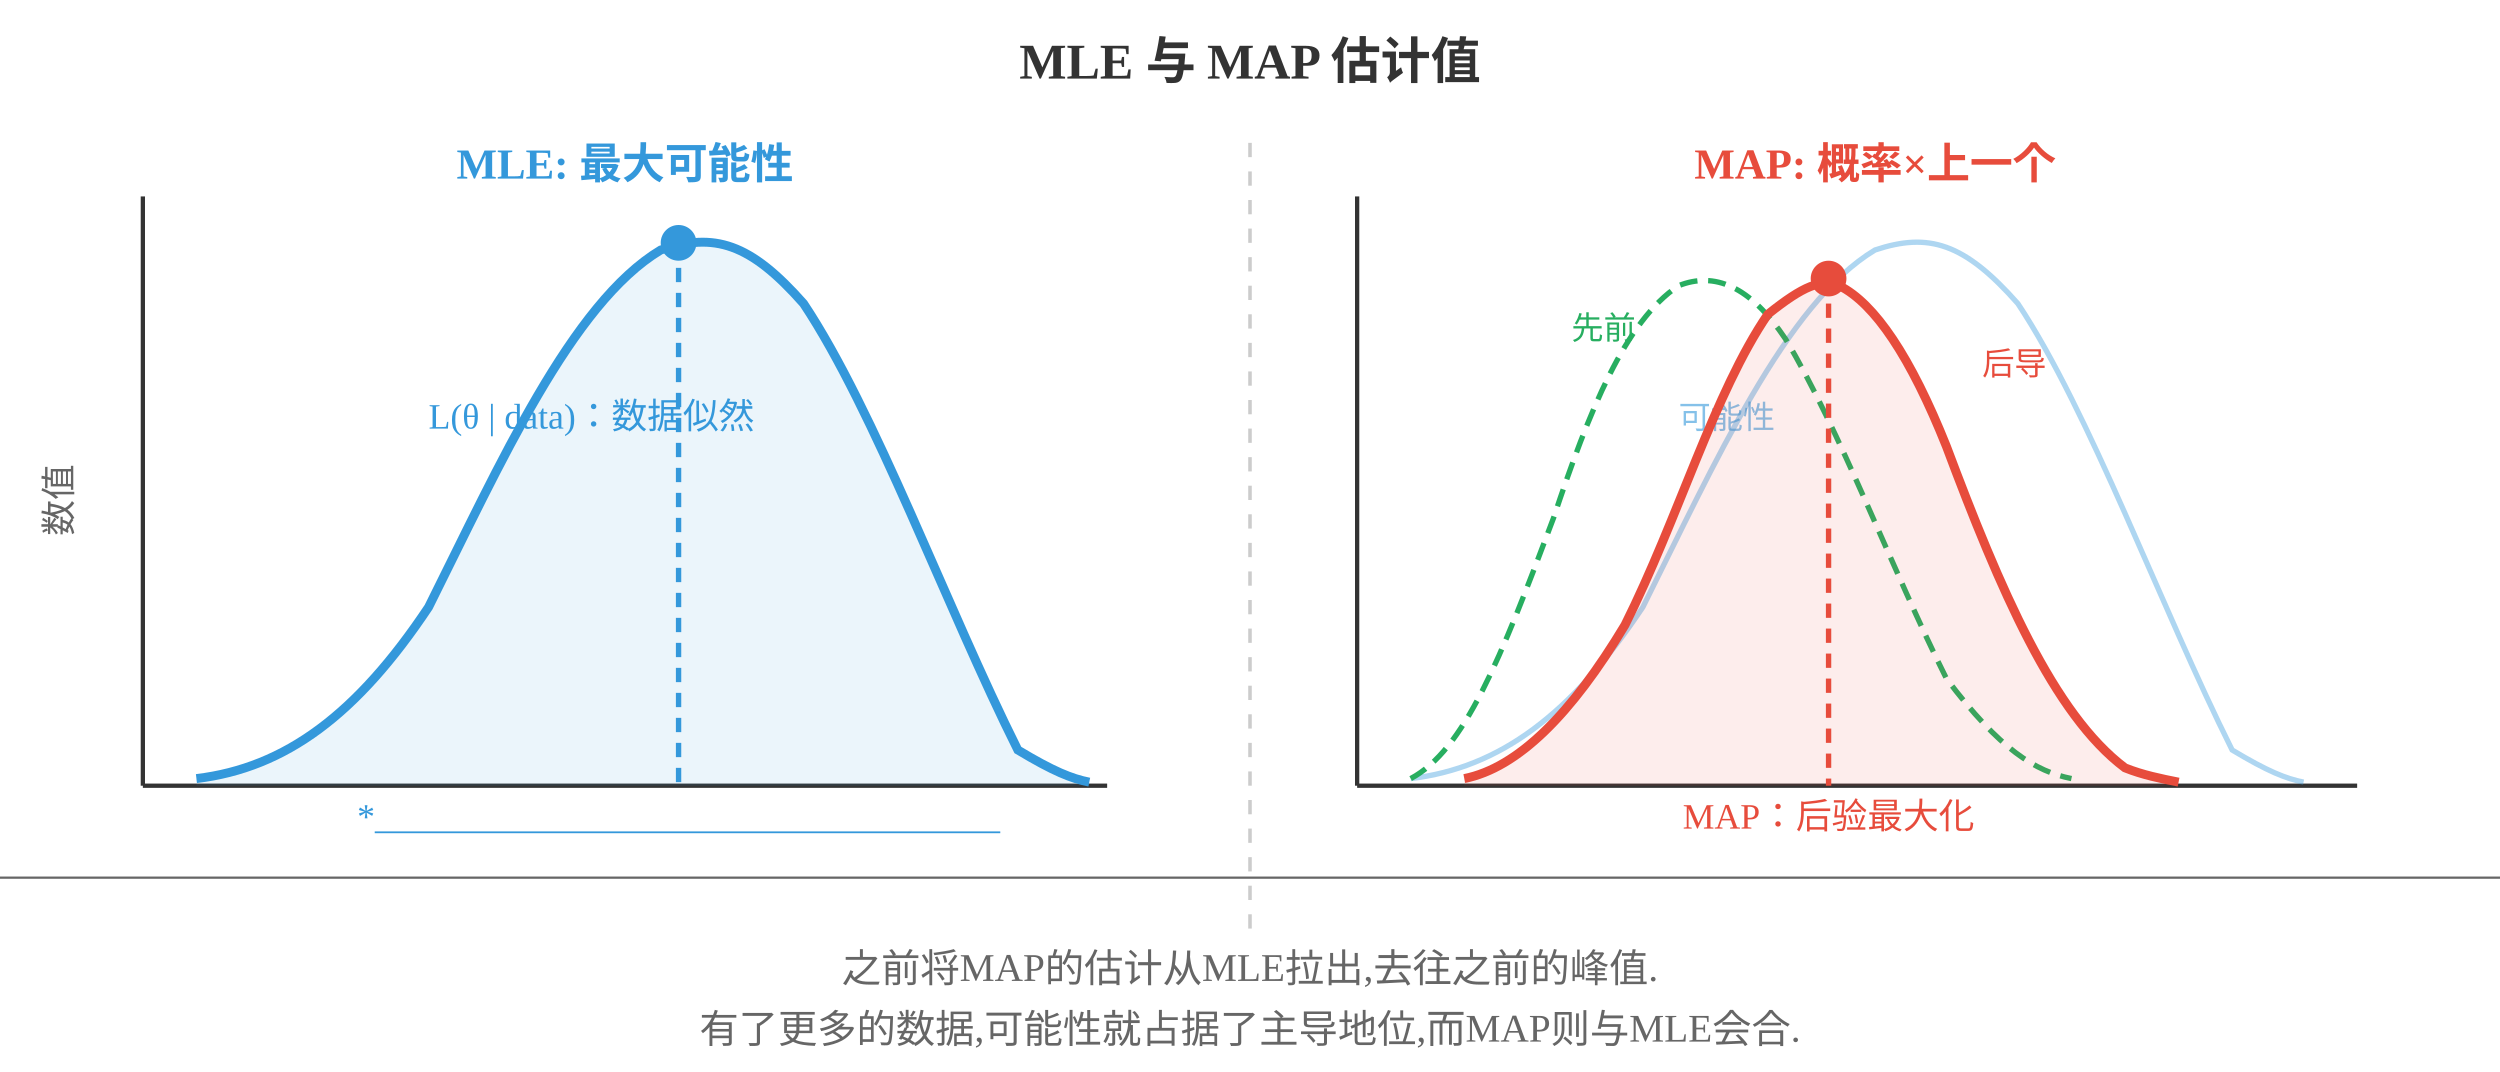
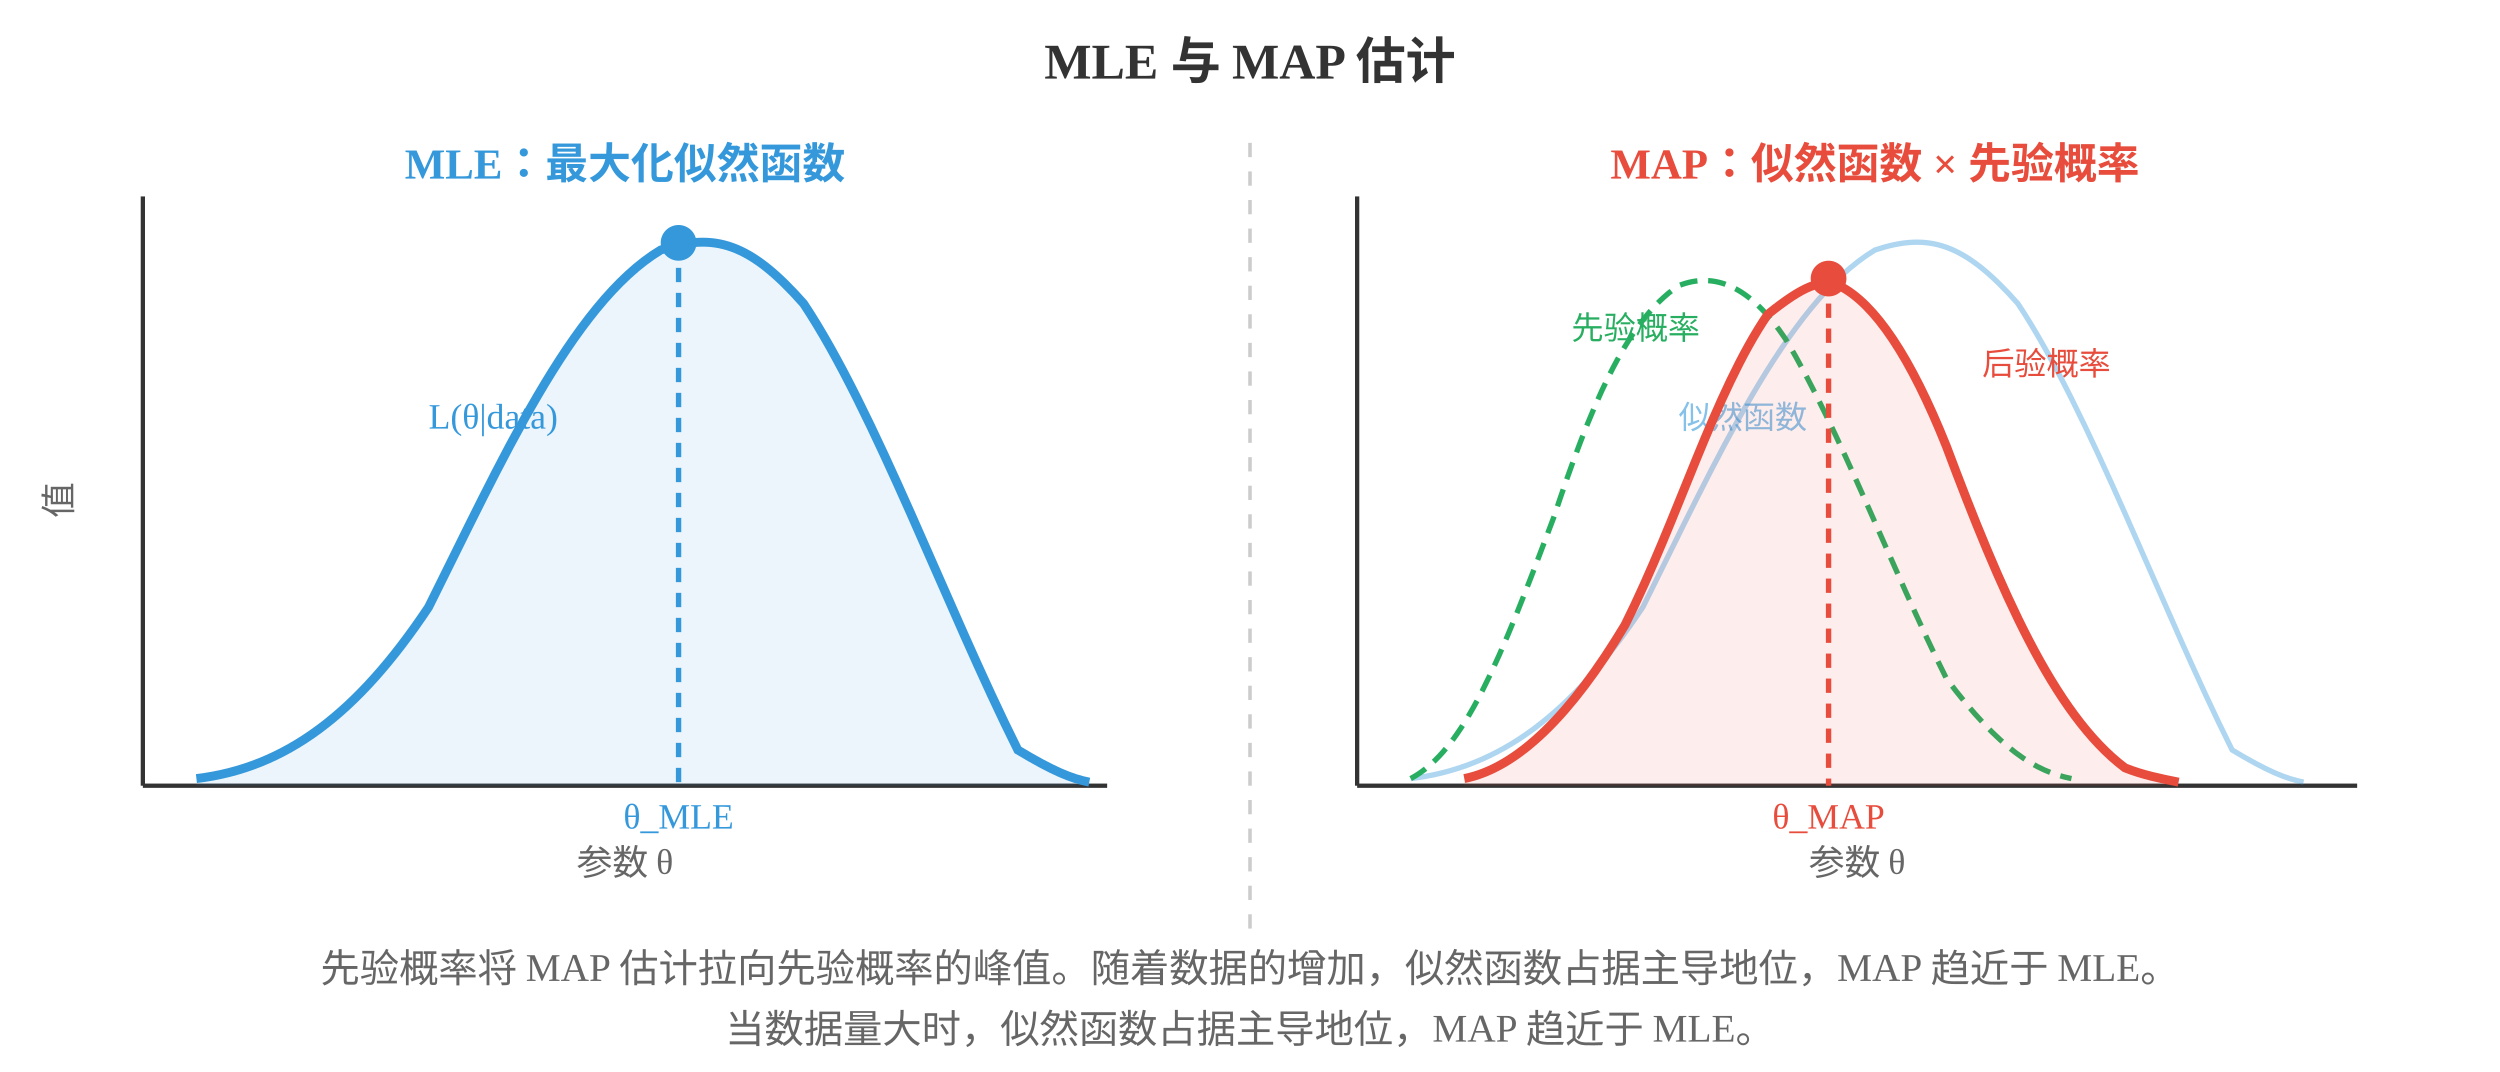
<svg xmlns="http://www.w3.org/2000/svg" width="700" height="300">
-   <text x="350" y="22" fill="#333" font-size="14" font-weight="bold" text-anchor="middle">MLE 与 MAP 估计值</text>
-   <text x="175" y="50" fill="#3498db" font-size="12" font-weight="bold" text-anchor="middle">MLE: 最大可能性</text>
+   <text x="350" y="22" fill="#333" font-size="14" font-weight="bold" text-anchor="middle">MLE 与 MAP 估计</text>
+   <text x="175" y="50" fill="#3498db" font-size="12" font-weight="bold" text-anchor="middle">MLE：最大化似然函数</text>
  <line x1="40" y1="220" x2="310" y2="220" stroke="#333" stroke-width="1.2" />
  <line x1="40" y1="220" x2="40" y2="55" stroke="#333" stroke-width="1.2" />
-   <text x="175" y="245" fill="#666" font-size="10" text-anchor="middle">参数______________________________________________________________________________________________________________________________________________________________________________________________________________________________________________________________________________________________________________________________________________________________________________________________________________________________________________________________________________________________________________________________________________________________________________________________________________________________________________________________________________________________________________________________________________________________________________________________________________________________________________________________________________________________________________________________________________________________________________________________________________________________________________________________________________________________________________________________________________________________________________________________________________________________________________________________________________________________________________________</text>
-   <text x="20" y="140" fill="#666" font-size="10" text-anchor="middle" transform="rotate(-90,20,140)">数值</text>
+   <text x="175" y="245" fill="#666" font-size="10" text-anchor="middle">参数 θ</text>
+   <text x="20" y="140" fill="#666" font-size="10" text-anchor="middle" transform="rotate(-90,20,140)">值</text>
  <path d="M 55,218 C 80,215 100,200 120,170 C 140,130 160,85 185,70 C 200,65 210,68 225,85 C 245,115 265,170 285,210 C 295,216 300,218 305,219" fill="none" stroke="#3498db" stroke-width="2.5" />
  <path d="M 55,218 C 80,215 100,200 120,170 C 140,130 160,85 185,70 C 200,65 210,68 225,85 C 245,115 265,170 285,210 C 295,216 300,218 305,219 L 305,220 L 55,220 Z" fill="#3498db" opacity="0.1" />
  <line x1="190" y1="68" x2="190" y2="220" stroke="#3498db" stroke-width="1.5" stroke-dasharray="4,3" />
  <circle cx="190" cy="68" r="5" fill="#3498db" />
-   <text x="190" y="232" fill="#3498db" font-size="10" text-anchor="middle">*___________________________________</text>
-   <text x="120" y="120" fill="#3498db" font-size="10">L(θ | data)：数据似然</text>
+   <text x="190" y="232" fill="#3498db" font-size="10" text-anchor="middle">θ_MLE</text>
+   <text x="120" y="120" fill="#3498db" font-size="10">L(θ|data) </text>
  <line x1="350" y1="40" x2="350" y2="260" stroke="#ccc" stroke-width="1" stroke-dasharray="4,4" />
-   <text x="525" y="50" fill="#e74c3c" font-size="12" font-weight="bold" text-anchor="middle">MAP: 概率×上一个</text>
+   <text x="525" y="50" fill="#e74c3c" font-size="12" font-weight="bold" text-anchor="middle">MAP：似然函数 × 先验概率</text>
  <line x1="380" y1="220" x2="660" y2="220" stroke="#333" stroke-width="1.2" />
  <line x1="380" y1="220" x2="380" y2="55" stroke="#333" stroke-width="1.2" />
-   <text x="520" y="245" fill="#666" font-size="10" text-anchor="middle">参数______________________________________________________________________________________________________________________________________________________________________________________________________________________________________________________________________________________________________________________________________________________________________________________________________________________________________________________________________________________________________________________________________________________________________________________________________________________________________________________________________________________________________________________________________________________________________________________________________________________________________________________________________________________________________________________________________________________________________________________________________________________________________________________________________________________________________________________________________________________________________________________________________________________________________________________________________________________________________________________</text>
+   <text x="520" y="245" fill="#666" font-size="10" text-anchor="middle">参数 θ</text>
  <path d="M 395,218 C 420,215 440,200 460,170 C 480,130 500,85 525,70 C 540,65 550,68 565,85 C 585,115 605,170 625,210 C 635,216 640,218 645,219" fill="none" stroke="#3498db" stroke-width="1.5" opacity="0.4" />
-   <text x="470" y="120" fill="#3498db" font-size="9" opacity="0.6">可能性</text>
+   <text x="470" y="120" fill="#3498db" font-size="9" opacity="0.6">似然函数</text>
  <path d="M 395,218 C 410,210 420,185 435,145 C 445,115 455,90 470,80 C 480,76 490,80 500,95 C 515,120 530,160 545,190 C 560,210 570,216 580,218" fill="none" stroke="#27ae60" stroke-width="1.5" stroke-dasharray="5,3" />
-   <text x="440" y="95" fill="#27ae60" font-size="9">先前</text>
+   <text x="440" y="95" fill="#27ae60" font-size="9">先验概率</text>
  <path d="M 410,218 C 425,215 440,200 455,175 C 470,145 480,110 495,88 C 505,80 510,78 515,80 C 525,85 535,100 545,125 C 560,165 575,200 595,215 C 600,217 605,218 610,219" fill="none" stroke="#e74c3c" stroke-width="2.5" />
  <path d="M 410,218 C 425,215 440,200 455,175 C 470,145 480,110 495,88 C 505,80 510,78 515,80 C 525,85 535,100 545,125 C 560,165 575,200 595,215 C 600,217 605,218 610,219 L 610,220 L 410,220 Z" fill="#e74c3c" opacity="0.1" />
  <line x1="512" y1="78" x2="512" y2="220" stroke="#e74c3c" stroke-width="1.5" stroke-dasharray="4,3" />
  <circle cx="512" cy="78" r="5" fill="#e74c3c" />
-   <text x="512" y="232" fill="#e74c3c" font-size="10" text-anchor="middle">MAP：后验最大化</text>
-   <text x="555" y="105" fill="#e74c3c" font-size="9">后导</text>
-   <text x="350" y="275" fill="#666" font-size="11" text-anchor="middle">之前将MAP的估计从MLE拉出,去往之前的峰值.</text>
-   <text x="350" y="292" fill="#666" font-size="11" text-anchor="middle">有了更多的数据,可能性就占据了主导地位,而MAP则与MLE会合.</text>
+   <text x="512" y="232" fill="#e74c3c" font-size="10" text-anchor="middle">θ_MAP</text>
+   <text x="555" y="105" fill="#e74c3c" font-size="9">后验概率</text>
+   <text x="350" y="275" fill="#666" font-size="11" text-anchor="middle">先验概率将 MAP 估计拉向先验概率的峰值。随着数据的增加，似然函数占据主导地位，MAP 趋近于 MLE。</text>
+   <text x="350" y="292" fill="#666" font-size="11" text-anchor="middle">当数据量大时，似然函数占据主导地位，MAP 趋近于 MLE。</text>
</svg>
